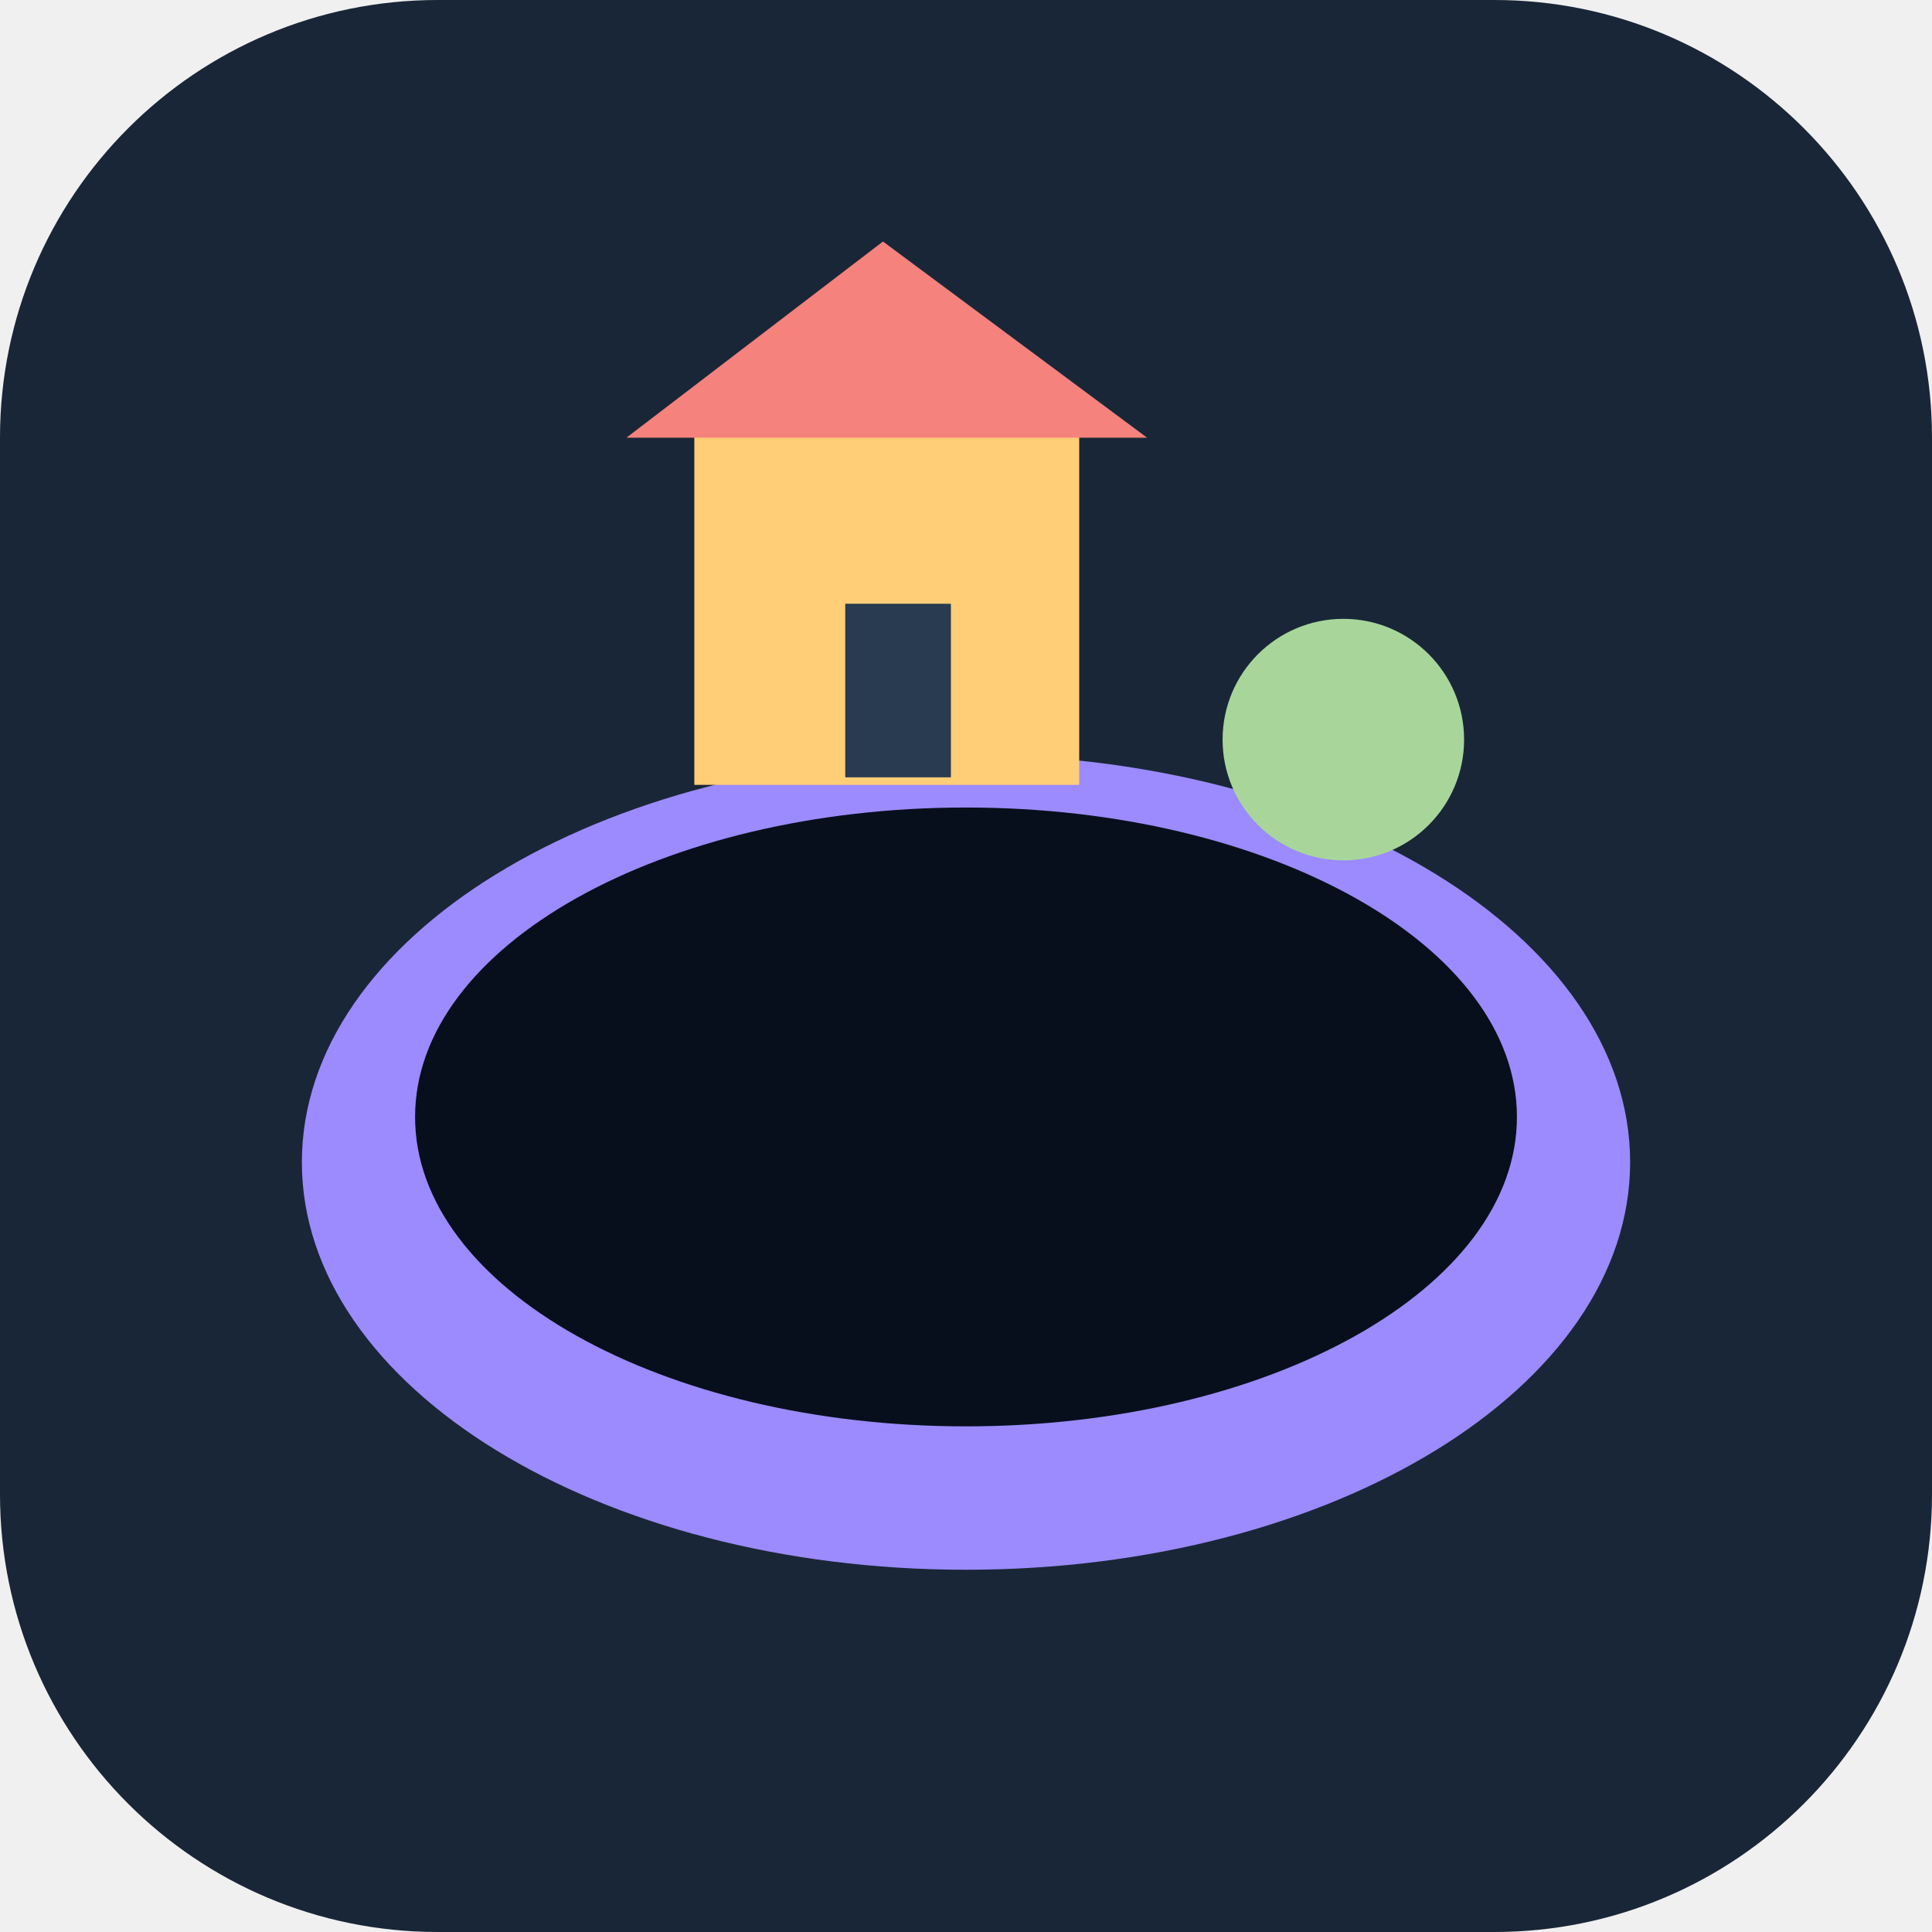
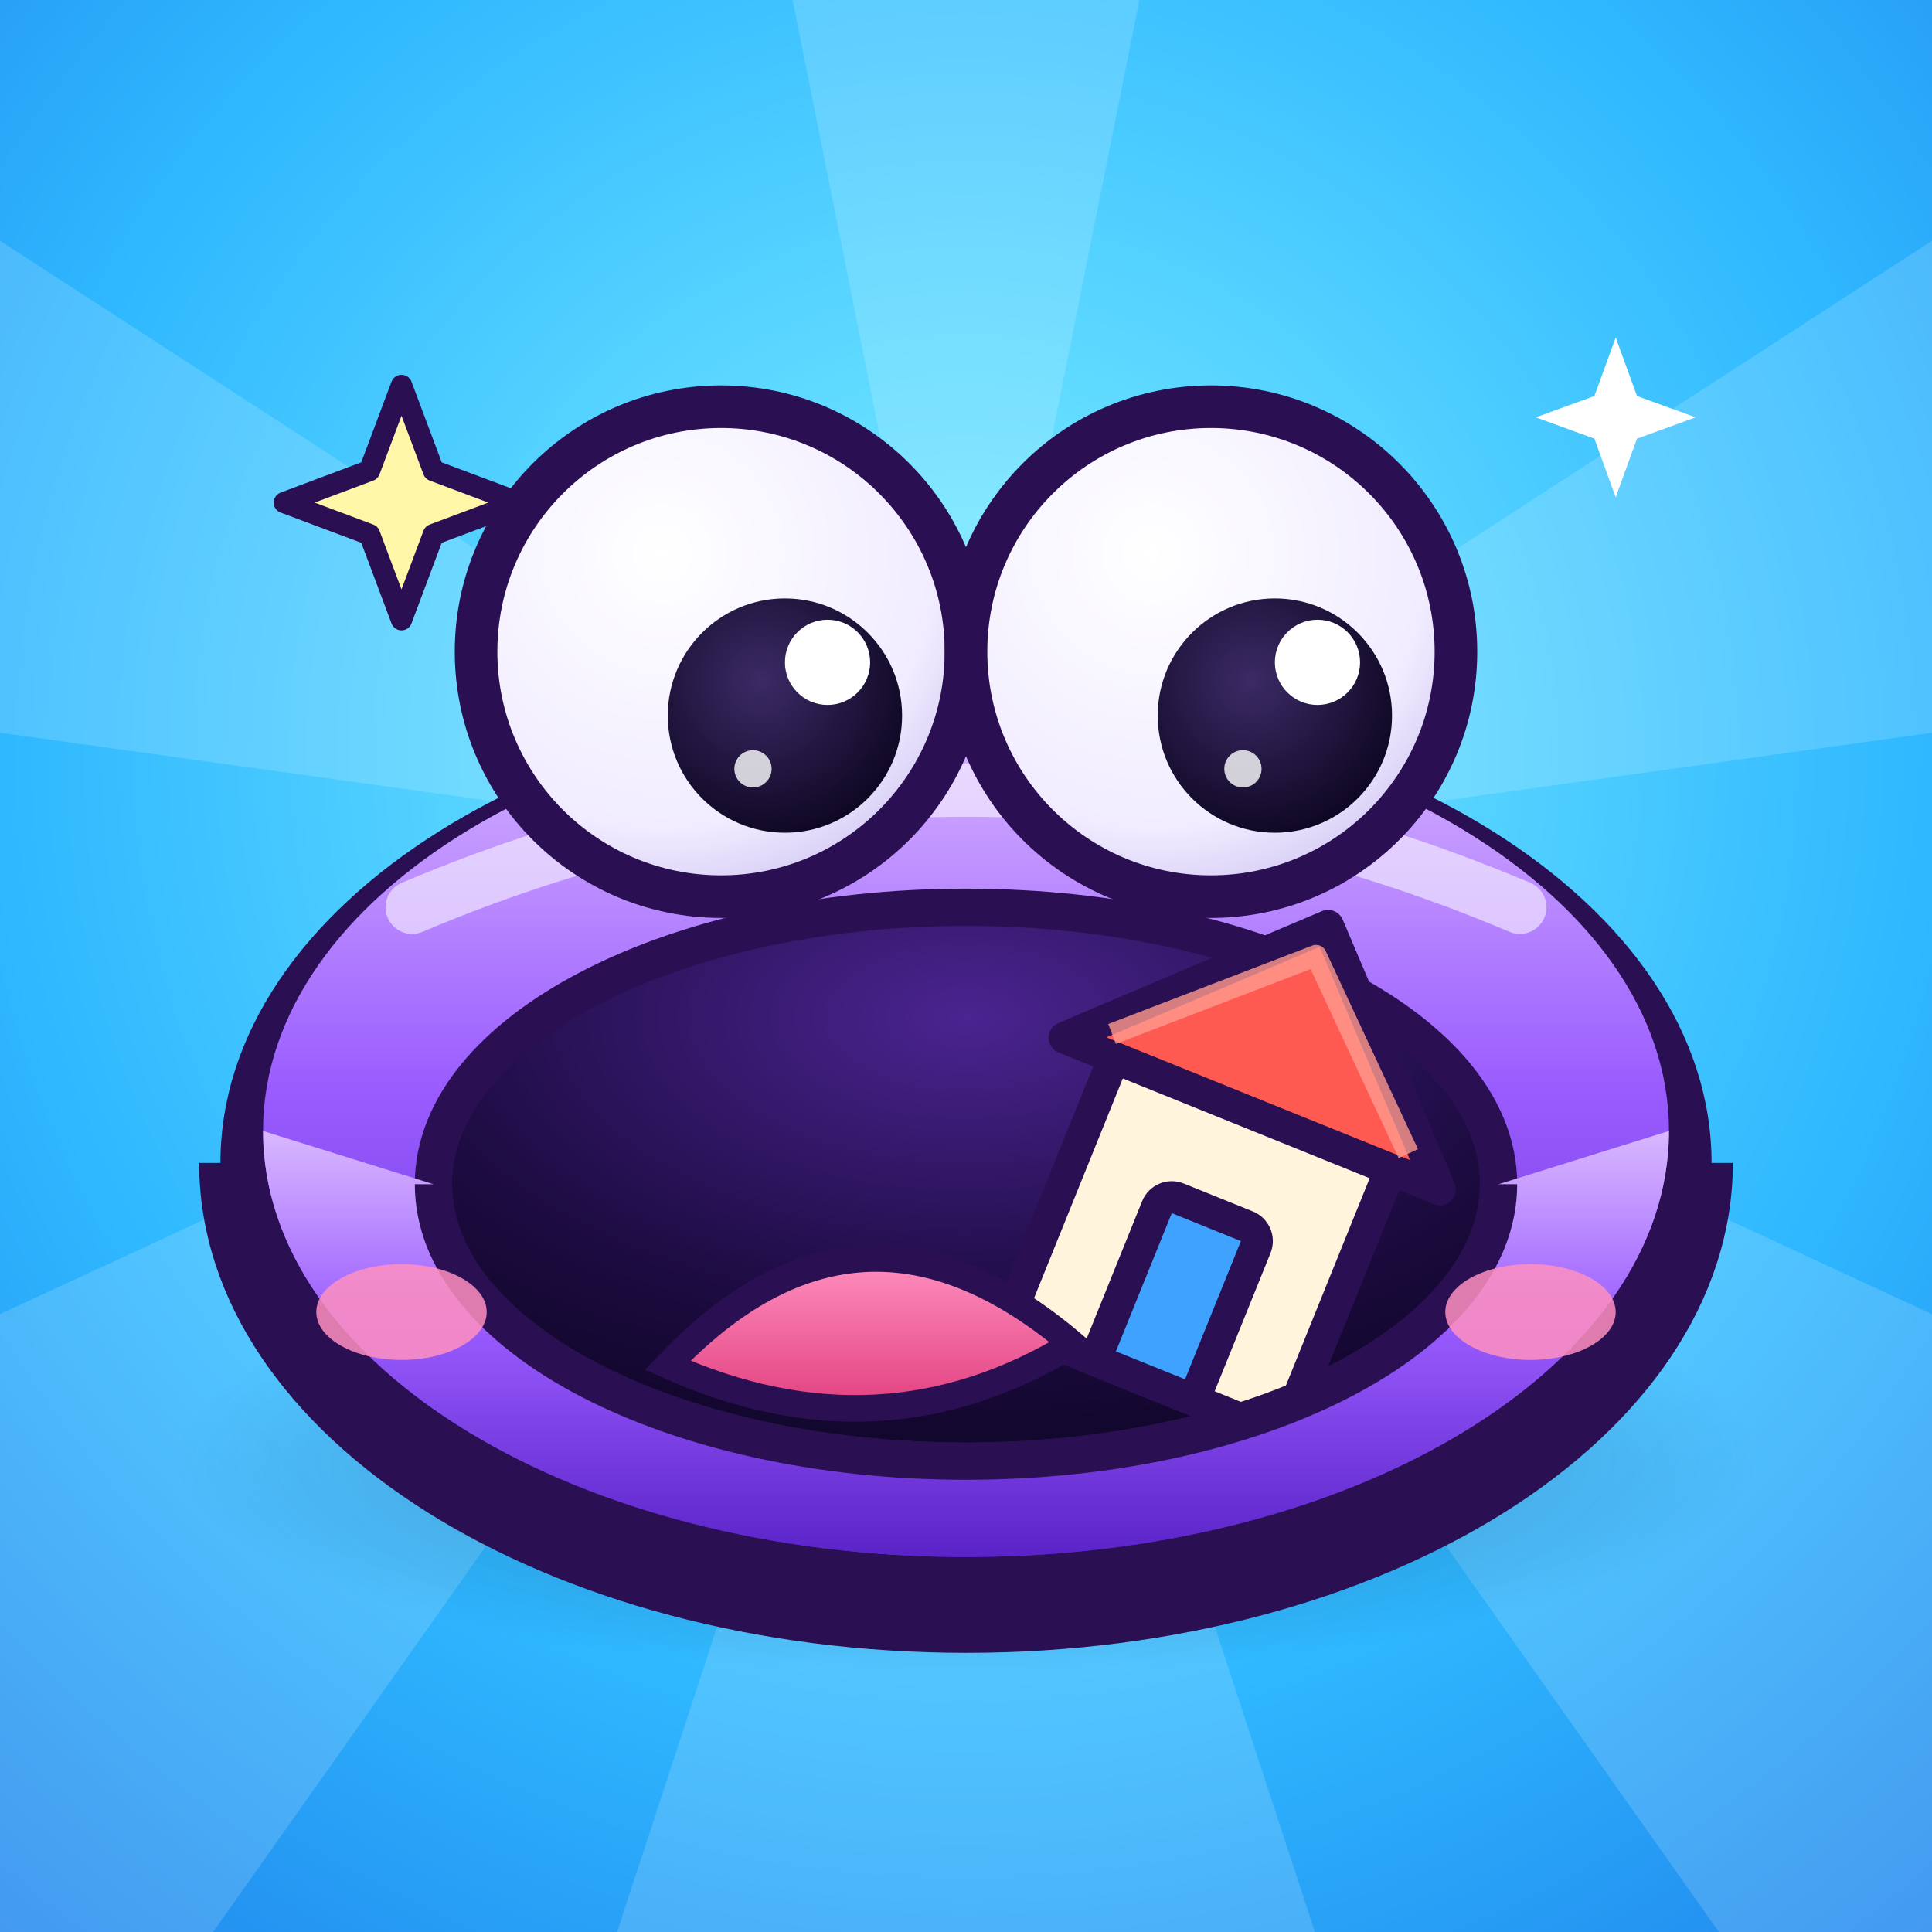
- <svg xmlns="http://www.w3.org/2000/svg" width="256" height="256" viewBox="0 0 256 256">
-   <rect width="256" height="256" rx="58" fill="#192637" />
-   <ellipse cx="128" cy="154" rx="88" ry="54" fill="#9b8bff" />
-   <ellipse cx="128" cy="148" rx="73" ry="41" fill="#080f1c" />
-   <path d="M92 104V57h51v47" fill="#ffce76" />
-   <path d="m83 58 34-26 35 26" fill="#f5827c" />
-   <path d="M112 103V80h14v23" fill="#283b50" />
-   <circle cx="178" cy="98" r="16" fill="#a8d69a" />
+ <svg xmlns="http://www.w3.org/2000/svg" width="256" height="256" viewBox="60 60 312 312">
+   <defs>
+     <radialGradient id="sky" cx="0.5" cy="0.42" r="0.72">
+       <stop offset="0" stop-color="#7ff0ff" />
+       <stop offset="0.5" stop-color="#2fb8ff" />
+       <stop offset="1" stop-color="#1665e0" />
+     </radialGradient>
+   </defs>
+   <rect width="432" height="432" fill="url(#sky)" />
+   <g fill="#ffffff" opacity="0.16">
+     <path d="M216 200 L176 0 H256 Z" />
+     <path d="M216 200 L432 60 V170 Z" />
+     <path d="M216 200 L432 300 V432 H380 Z" />
+     <path d="M216 200 L0 60 V170 Z" />
+     <path d="M216 200 L0 300 V432 H52 Z" />
+     <path d="M216 200 L140 432 H292 Z" />
+   </g>
+   <g transform="translate(216 222) scale(0.86) translate(-216 -232)">
+     <defs>
+       <linearGradient id="rim" x1="0" y1="0" x2="0" y2="1">
+         <stop offset="0" stop-color="#d9b8ff" />
+         <stop offset="0.45" stop-color="#9a5cff" />
+         <stop offset="1" stop-color="#5a23c8" />
+       </linearGradient>
+       <radialGradient id="pit" cx="0.5" cy="0.2" r="0.9">
+         <stop offset="0" stop-color="#4a2490" />
+         <stop offset="0.6" stop-color="#1c0b40" />
+         <stop offset="1" stop-color="#0b0420" />
+       </radialGradient>
+       <radialGradient id="eye" cx="0.38" cy="0.3" r="0.8">
+         <stop offset="0" stop-color="#ffffff" />
+         <stop offset="0.7" stop-color="#f1ecff" />
+         <stop offset="1" stop-color="#c9bdf0" />
+       </radialGradient>
+       <radialGradient id="pupil" cx="0.4" cy="0.35" r="0.7">
+         <stop offset="0" stop-color="#3b2a66" />
+         <stop offset="1" stop-color="#0d0620" />
+       </radialGradient>
+       <linearGradient id="tongue" x1="0" y1="0" x2="0" y2="1">
+         <stop offset="0" stop-color="#ff8fbf" />
+         <stop offset="1" stop-color="#e2407f" />
+       </linearGradient>
+       <linearGradient id="tower" x1="0" y1="0" x2="1" y2="0">
+         <stop offset="0" stop-color="#ffd76a" />
+         <stop offset="1" stop-color="#e59a2a" />
+       </linearGradient>
+       <radialGradient id="shadow" cx="0.5" cy="0.5" r="0.5">
+         <stop offset="0" stop-color="#062a66" stop-opacity="0.45" />
+         <stop offset="1" stop-color="#062a66" stop-opacity="0" />
+       </radialGradient>
+     </defs>
+     <ellipse cx="216" cy="318" rx="150" ry="40" fill="url(#shadow)" />
+     <ellipse cx="216" cy="262" rx="140" ry="88" fill="#2a1052" />
+     <ellipse cx="216" cy="256" rx="132" ry="80" fill="url(#rim)" />
+     <ellipse cx="216" cy="266" rx="100" ry="52" fill="url(#pit)" stroke="#2a1052" stroke-width="7" />
+     <g transform="translate(266 262) rotate(22)" stroke="#2a1052" stroke-width="6" stroke-linejoin="round">
+       <rect x="-28" y="-14" width="56" height="58" rx="5" fill="#fff4dc" />
+       <path d="M-38 -10 L0 -48 L38 -10 Z" fill="#ff5a52" />
+       <path d="M-30 -14 L0 -42 L30 -14" fill="none" stroke="#ff9a8f" stroke-width="4" opacity="0.8" />
+       <rect x="-10" y="10" width="20" height="34" rx="3" fill="#3fa2ff" />
+     </g>
+     <path d="M160 300 Q196 262 236 296 Q200 318 160 300 Z" fill="url(#tongue)" stroke="#2a1052" stroke-width="5" />
+     <path d="M84 256 A132 80 0 0 0 348 256 L316 266 A100 52 0 0 1 116 266 Z" fill="url(#rim)" />
+     <path d="M116 266 A100 52 0 0 0 316 266" fill="none" stroke="#2a1052" stroke-width="7" />
+     <path d="M76 262 A140 88 0 0 0 356 262" fill="none" stroke="#2a1052" stroke-width="8" />
+     <path d="M112 214 Q216 170 320 214" fill="none" stroke="#ffffff" stroke-width="10" stroke-linecap="round" opacity="0.55" />
+     <ellipse cx="110" cy="290" rx="16" ry="9" fill="#ff8fc0" opacity="0.85" />
+     <ellipse cx="322" cy="290" rx="16" ry="9" fill="#ff8fc0" opacity="0.85" />
+     <g stroke="#2a1052" stroke-width="8">
+       <circle cx="170" cy="166" r="46" fill="url(#eye)" />
+       <circle cx="262" cy="166" r="46" fill="url(#eye)" />
+     </g>
+     <circle cx="182" cy="178" r="22" fill="url(#pupil)" />
+     <circle cx="274" cy="178" r="22" fill="url(#pupil)" />
+     <circle cx="190" cy="168" r="8" fill="#fff" />
+     <circle cx="282" cy="168" r="8" fill="#fff" />
+     <circle cx="176" cy="188" r="3.5" fill="#fff" opacity="0.8" />
+     <circle cx="268" cy="188" r="3.5" fill="#fff" opacity="0.8" />
+     <path d="M104 132 l6 -16 l6 16 l16 6 l-16 6 l-6 16 l-6 -16 l-16 -6 z" fill="#fff6a8" stroke="#2a1052" stroke-width="4" stroke-linejoin="round" />
+     <path d="M334 118 l4 -11 l4 11 l11 4 l-11 4 l-4 11 l-4 -11 l-11 -4 z" fill="#fff" />
+   </g>
</svg>
